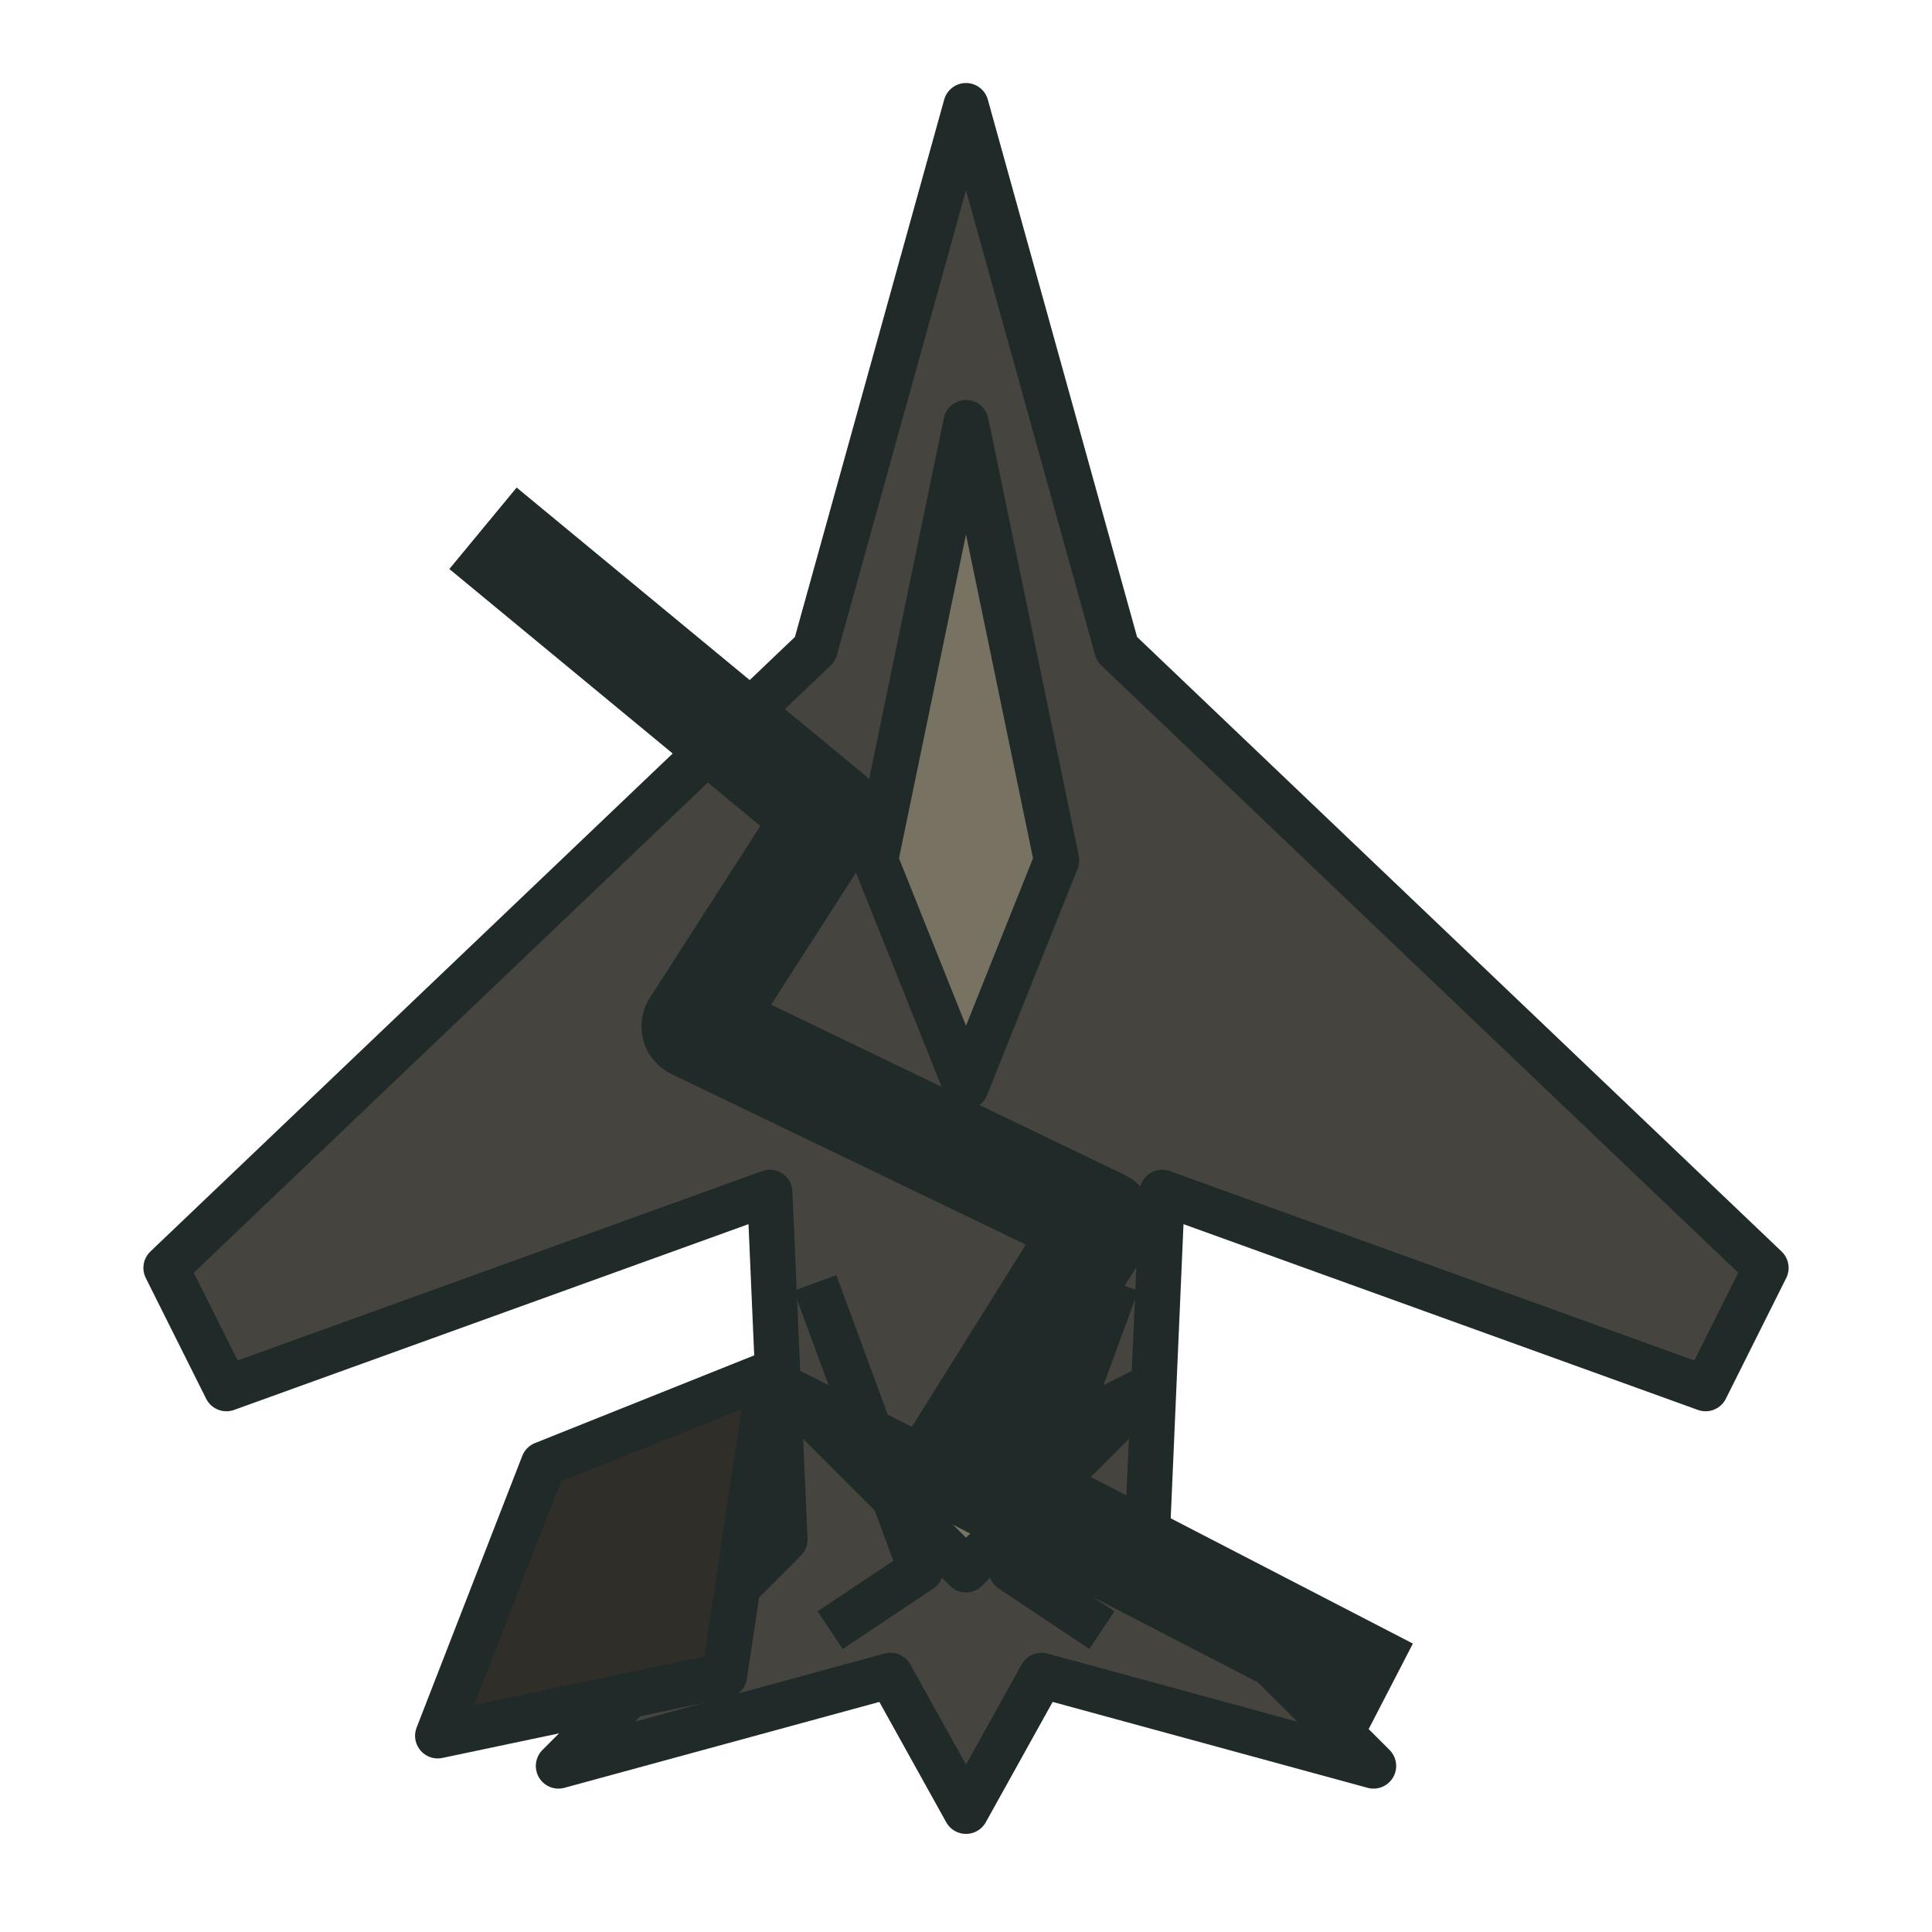
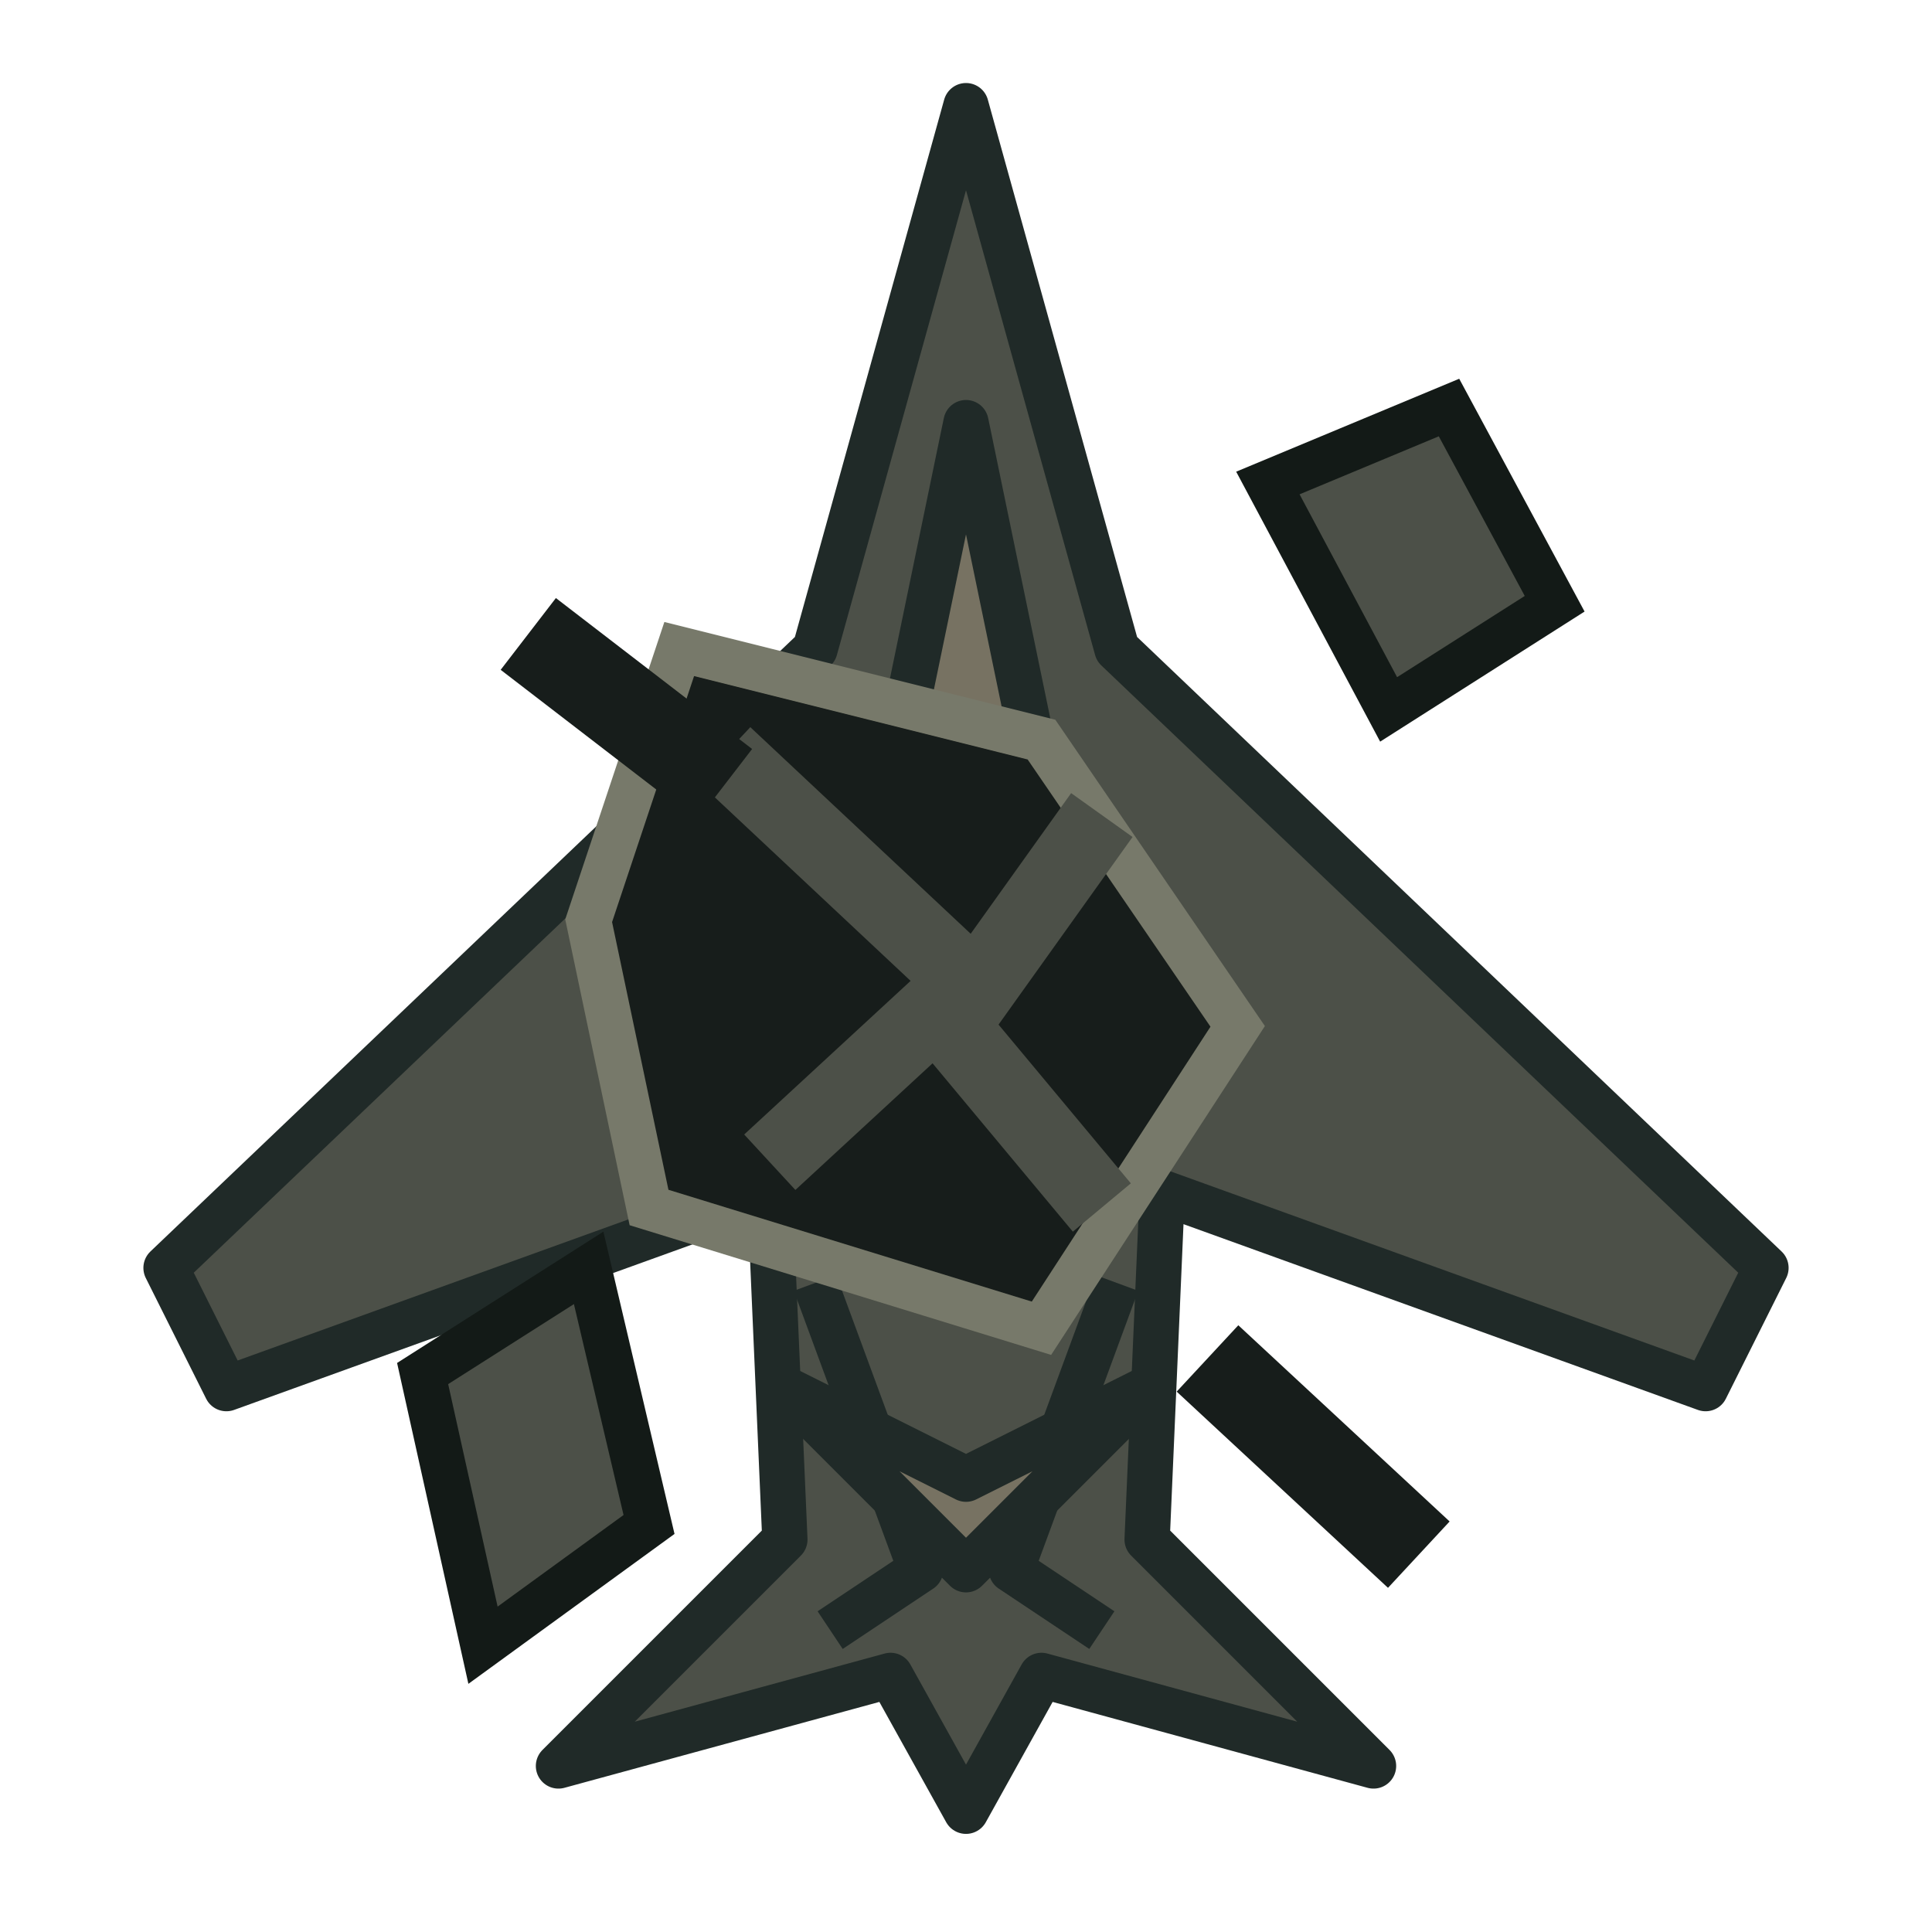
<svg xmlns="http://www.w3.org/2000/svg" width="128" height="128" viewBox="0 0 128 128">
-   <path d="M64 7 L74 43 L117 84 L113 92 L77 79 L76 102 L91 117 L69 111 L64 120 L59 111 L37 117 L52 102 L51 79 L15 92 L11 84 L54 43 Z" fill="#45443f" stroke="#202a28" stroke-width="3" stroke-linejoin="round" />
+   <path d="M64 7 L74 43 L117 84 L113 92 L77 79 L76 102 L91 117 L69 111 L64 120 L59 111 L37 117 L52 102 L51 79 L15 92 L11 84 L54 43 Z" fill="#4c5048" stroke="#202a28" stroke-width="3" stroke-linejoin="round" />
  <path d="M64 28 L70 57 L64 72 L58 57 Z" fill="#777262" stroke="#202a28" stroke-width="3" stroke-linejoin="round" />
  <path d="M54 85 L61 104 L55 108 M74 85 L67 104 L73 108" fill="none" stroke="#202a28" stroke-width="3" stroke-linejoin="round" />
  <path d="M52 92 L64 98 L76 92 L64 104 Z" fill="#777262" stroke="#202a28" stroke-width="3" stroke-linejoin="round" />
-   <path d="M32 35 L55 54 L46 68 L73 81 L63 97 L92 112" fill="none" stroke="#202a28" stroke-width="7" stroke-linejoin="round" />
-   <path d="M36 97 L51 91 L48 111 L29 115 Z" fill="#302e29" stroke="#202a28" stroke-width="3" stroke-linejoin="round" />
+   <path d="M45 43L69 49 82 68 69 88 43 80 39 61Z" fill="#171d1b" stroke="#77796a" stroke-width="3" />
+   <path d="M48 50L64 65 51 77M73 54L63 68 73 80" fill="none" stroke="#4c5048" stroke-width="5" />
+   <path d="M28 91L39 84 43 101 32 109ZM84 32L96 27 103 40 92 47Z" fill="#4c5048" stroke="#131a17" stroke-width="3" />
+   <path d="M35 42L48 52M80 90L94 103" stroke="#171d1b" stroke-width="6" />
</svg>
